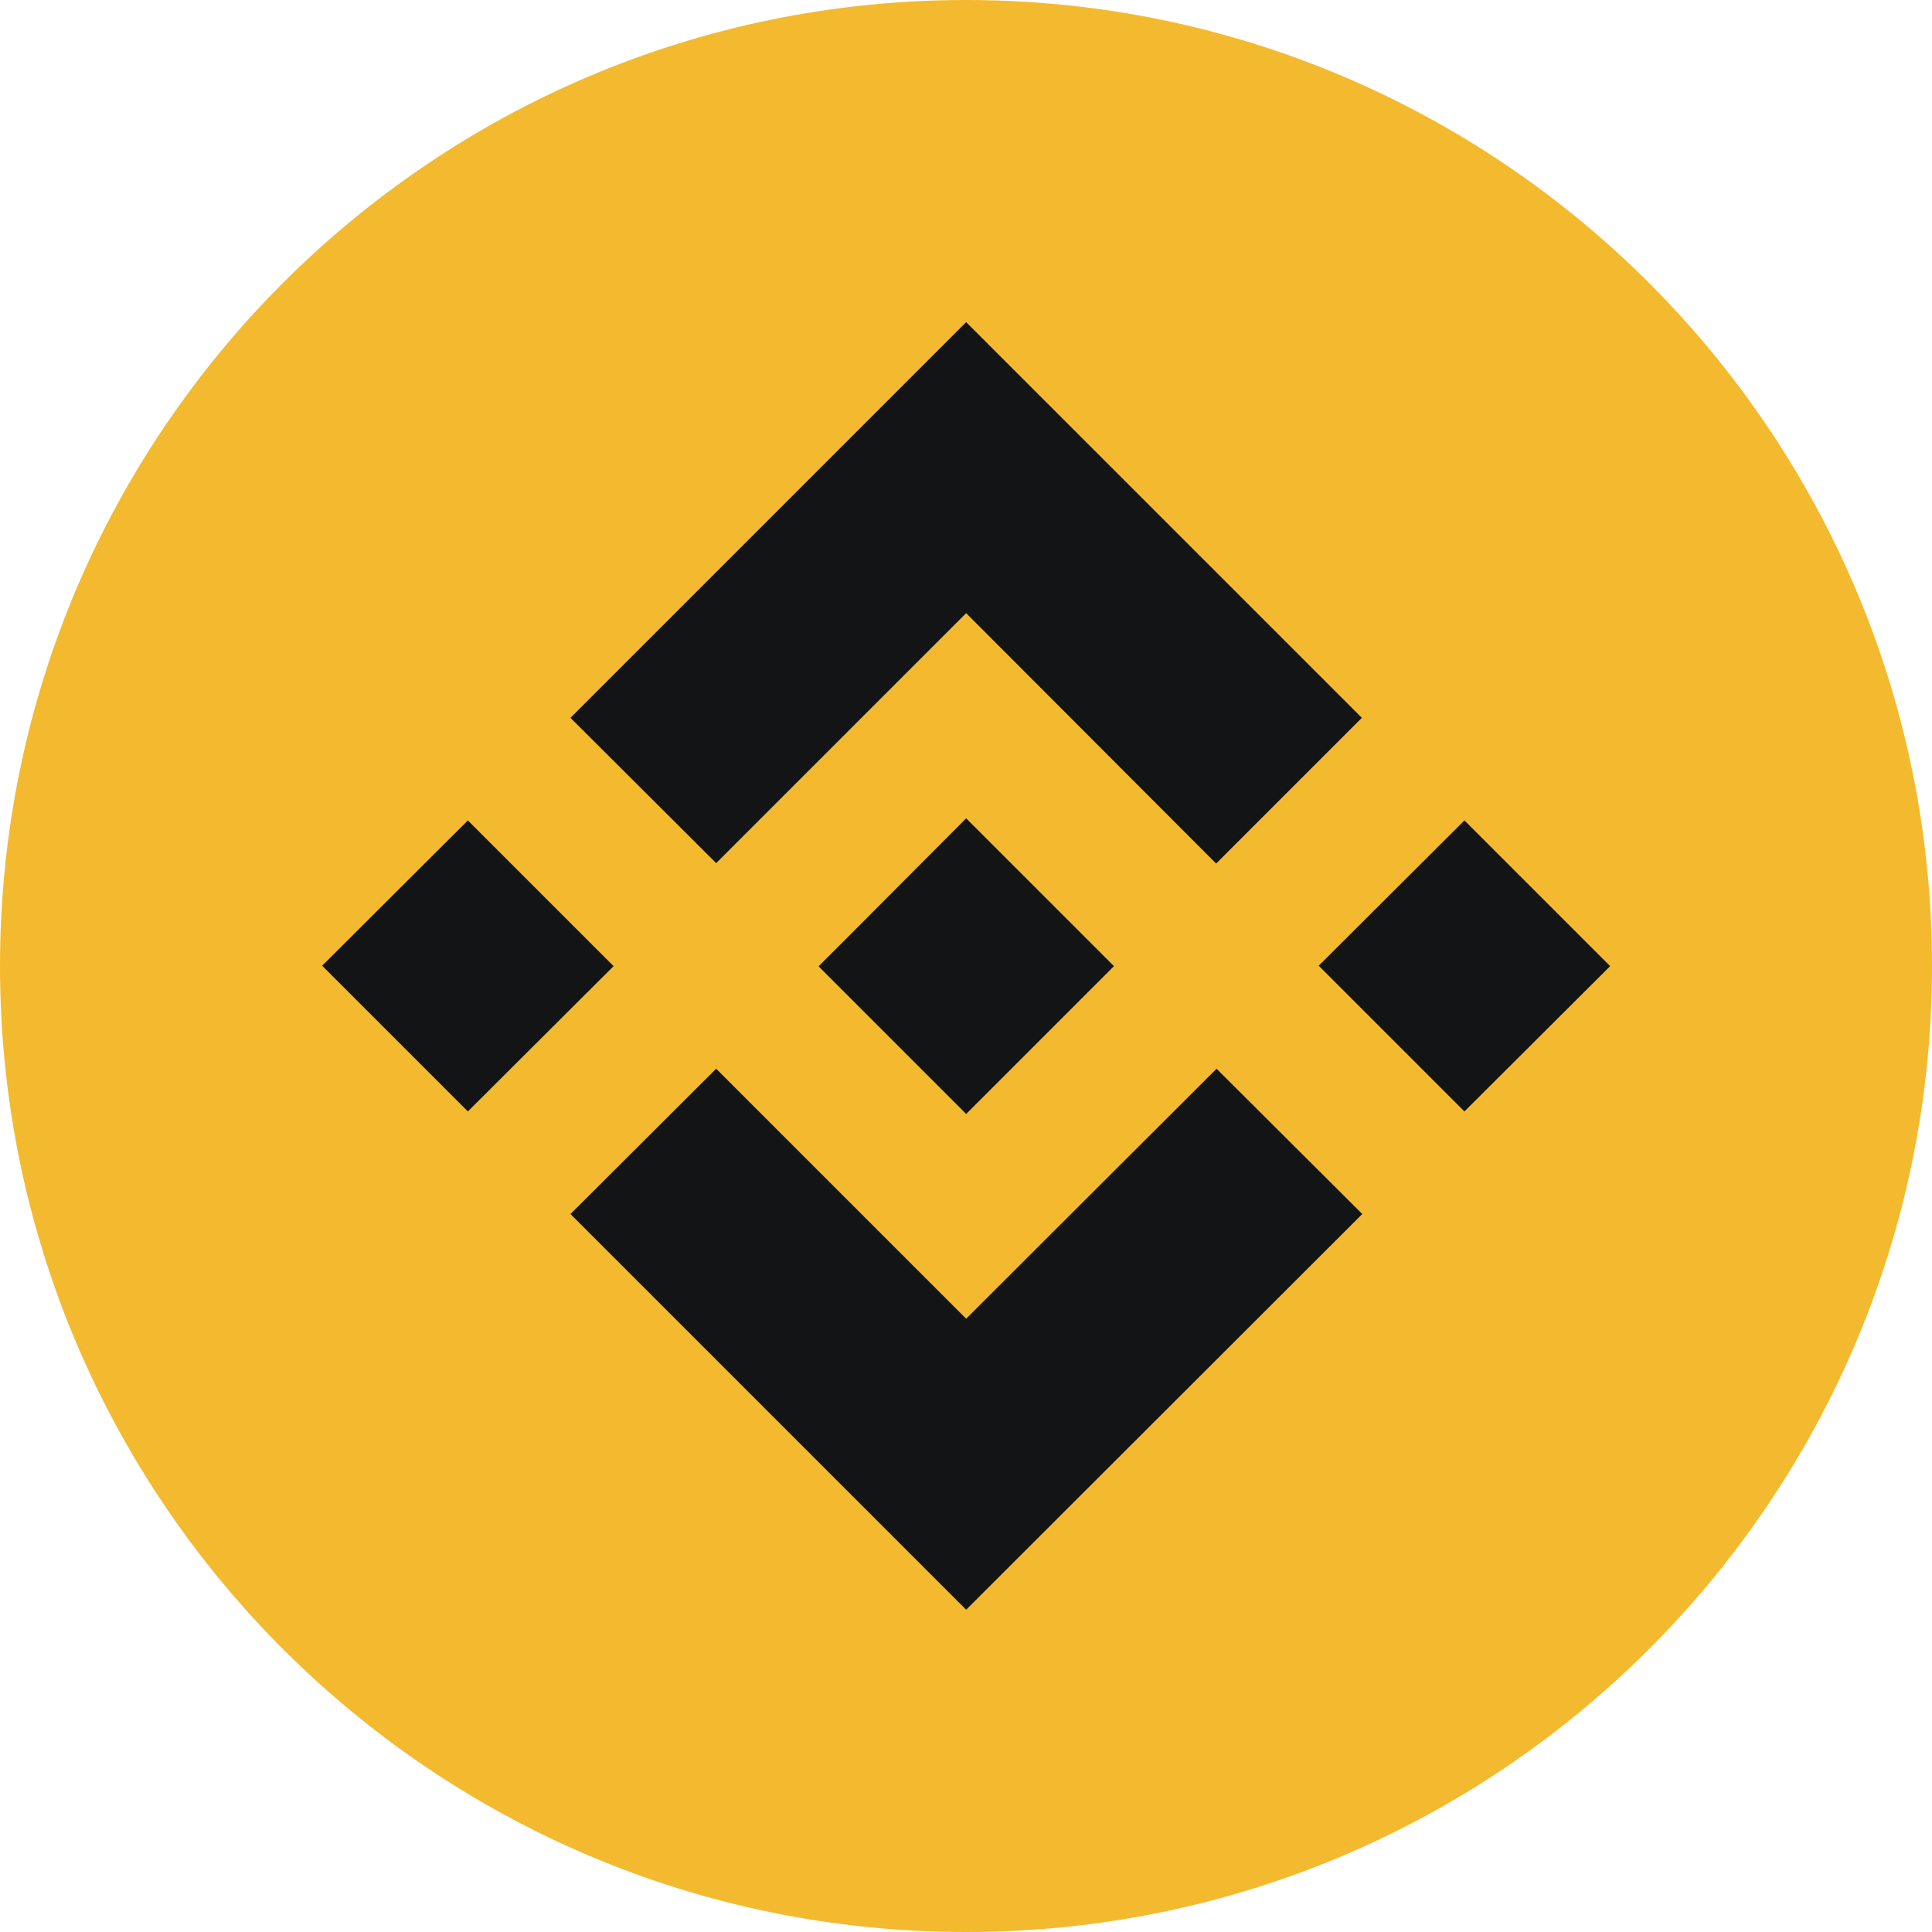
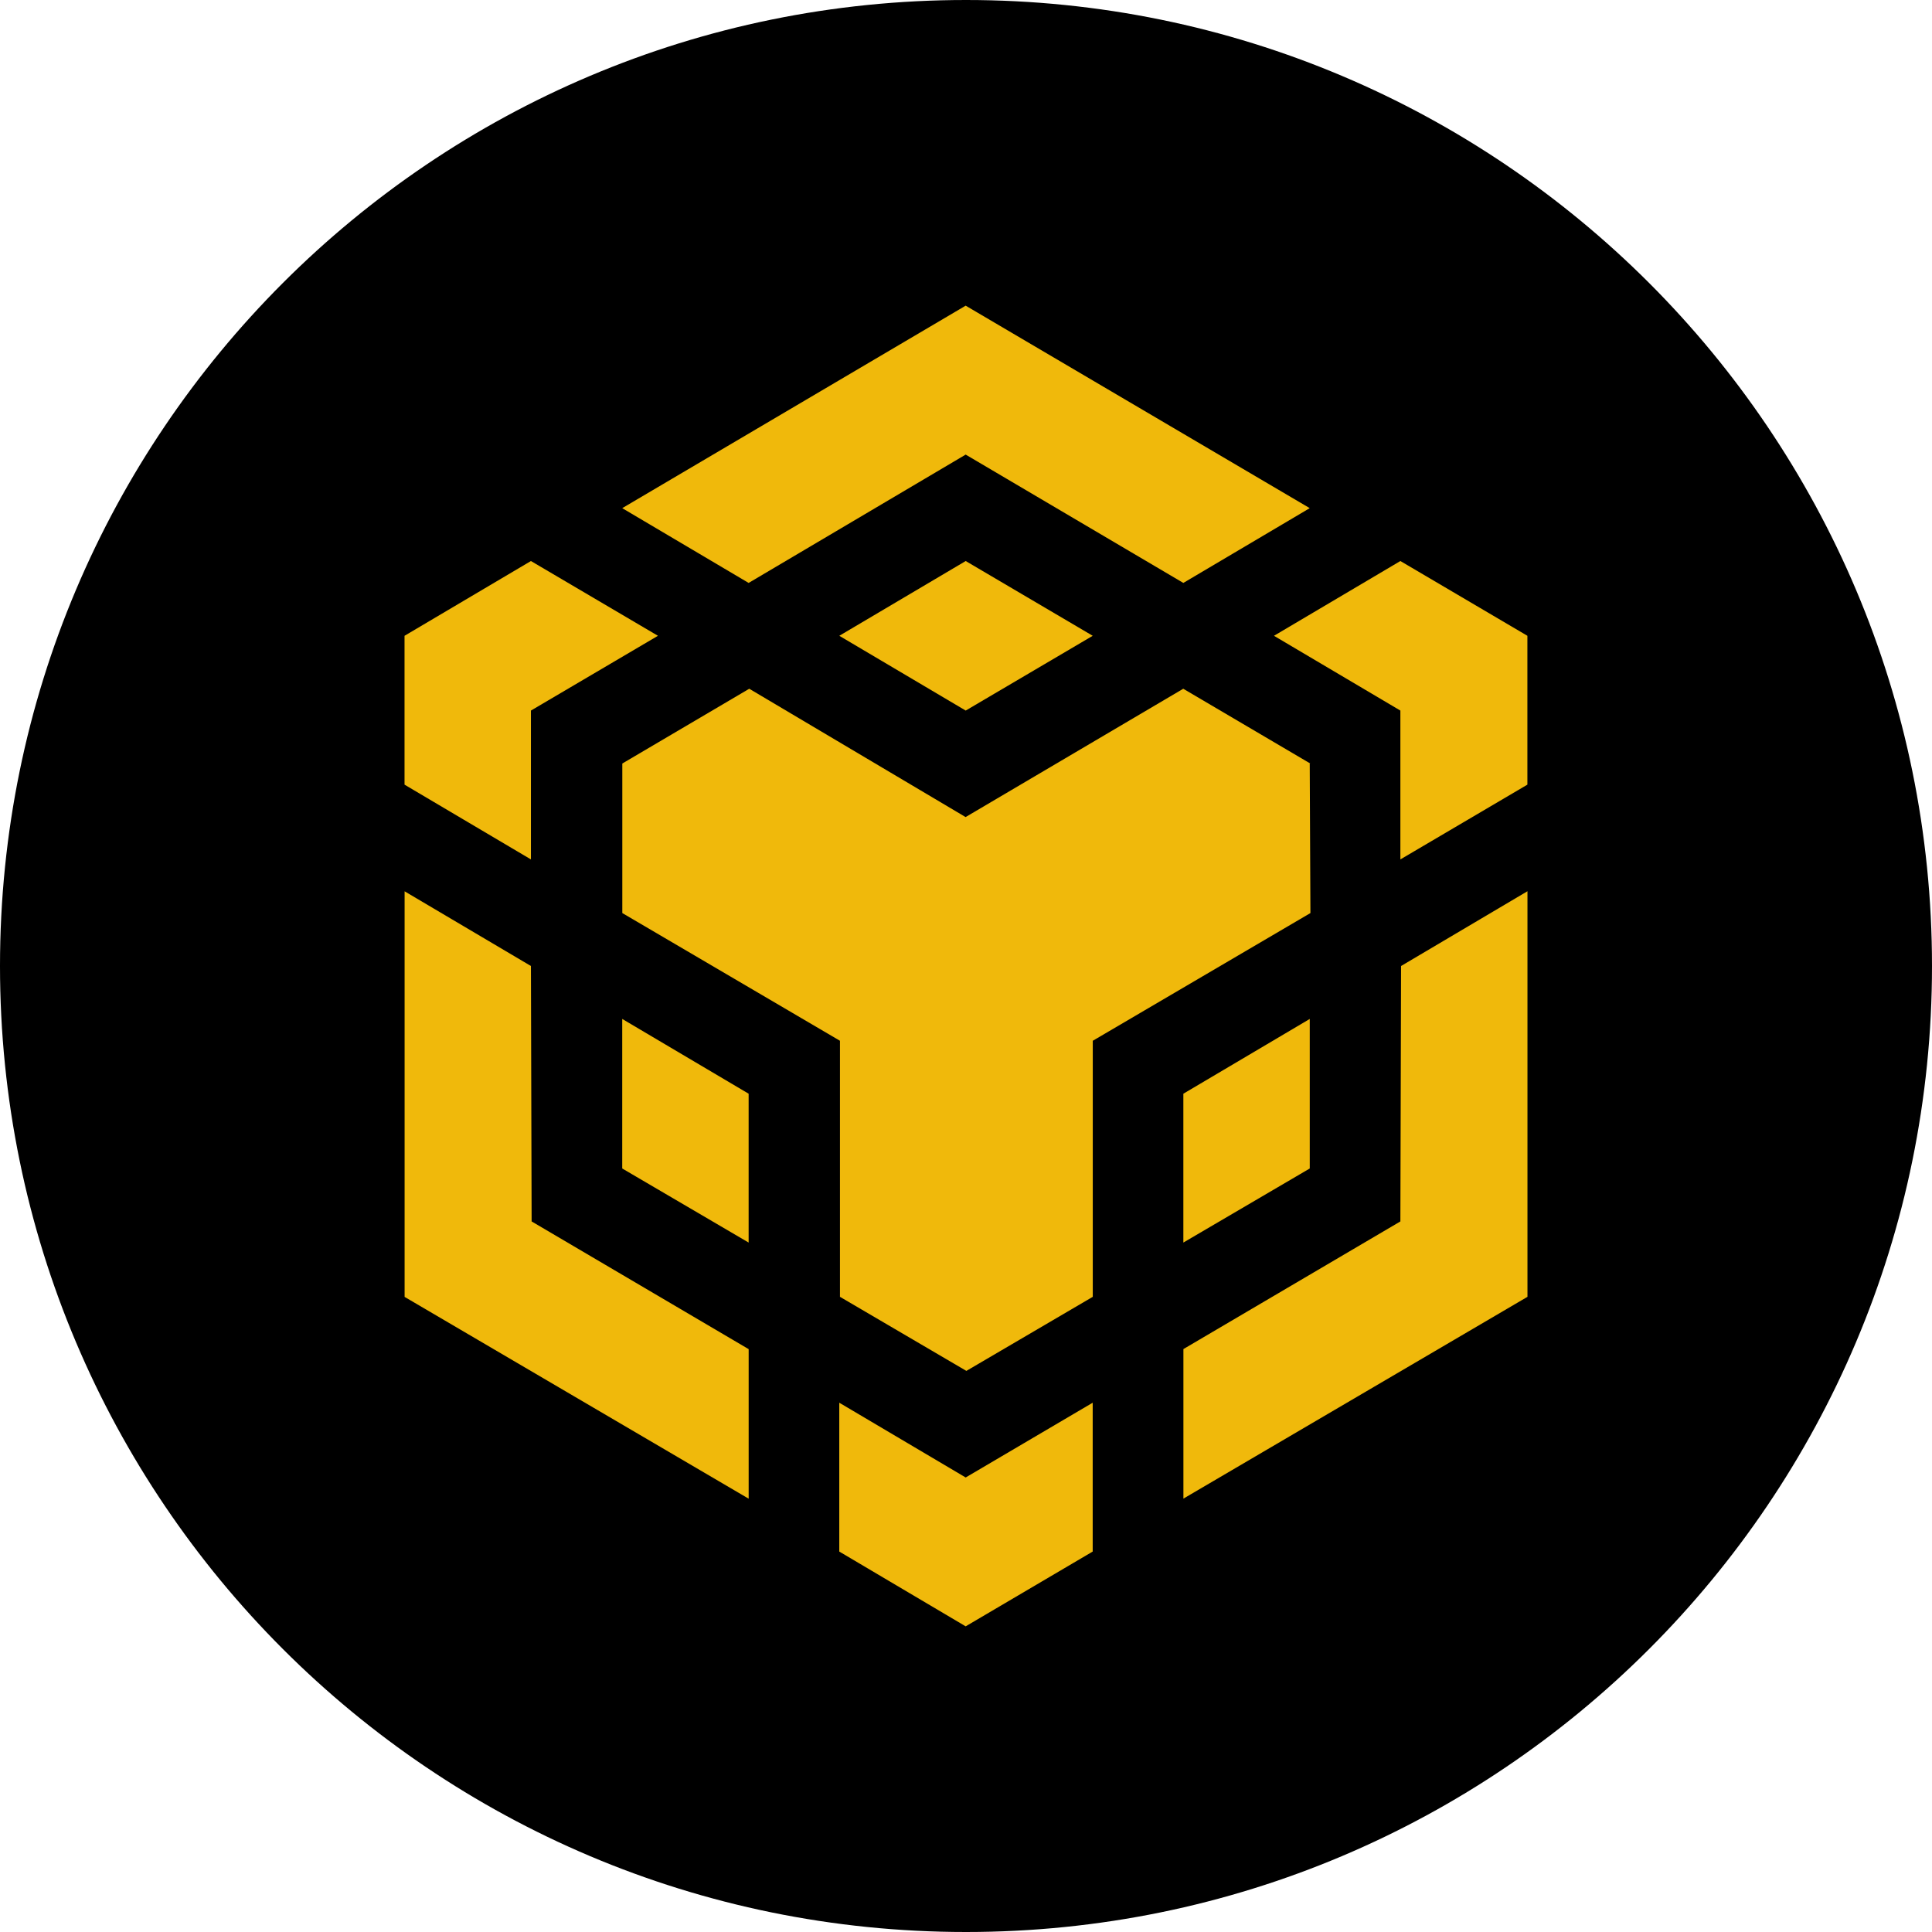
- <svg xmlns="http://www.w3.org/2000/svg" width="256" height="256" viewBox="0 0 256 256" fill="none">
-   <path d="M128 256C198.692 256 256 198.692 256 128C256 57.308 198.692 0 128 0C57.307 0 0 57.308 0 128C0 198.692 57.307 256 128 256Z" fill="#F3BA2F" />
-   <path fill-rule="evenodd" clip-rule="evenodd" d="M161.2 141.611L180.508 160.864L128.021 213.296L75.589 160.864L94.897 141.611L128.021 174.735L161.2 141.611ZM128.021 108.432L147.606 128.018L128.021 147.604L108.491 128.073V128.018L111.931 124.578L113.595 122.914L128.021 108.432ZM61.996 108.71L81.304 128.018L61.996 147.271L42.688 127.962L61.996 108.71ZM194.046 108.71L213.354 128.018L194.046 147.271L174.738 127.962L194.046 108.71ZM128.021 42.685L180.453 95.116L161.144 114.425L128.021 81.246L94.897 114.369L75.589 95.116L128.021 42.685Z" fill="#131415" />
+ <svg xmlns="http://www.w3.org/2000/svg" width="260" height="260" viewBox="0 0 260 260" fill="none">
+   <path fill-rule="evenodd" clip-rule="evenodd" d="M130 0C201.802 0 260 58.198 260 130C260 201.802 201.802 260 130 260C58.198 260 0 201.802 0 130C0 58.198 58.198 0 130 0Z" fill="black" />
+   <path d="M71.45 130L71.544 164.375L100.752 181.562V201.687L54.45 174.531V119.948L71.45 130ZM71.45 95.625V115.656L54.44 105.594V85.562L71.45 75.5L88.544 85.562L71.45 95.625ZM112.95 85.562L129.96 75.5L147.054 85.562L129.96 95.625L112.95 85.562Z" fill="#F0B90B" />
+   <path d="M83.737 157.25V137.125L100.748 147.187V167.219L83.737 157.25ZM112.946 188.771L129.956 198.833L147.05 188.771V208.802L129.956 218.865L112.946 208.802V188.771ZM171.446 85.562L188.456 75.5L205.55 85.562V105.594L188.456 115.656V95.625L171.446 85.562ZM188.456 164.375L188.55 130L205.56 119.937V174.521L159.258 201.677V181.552L188.456 164.375Z" fill="#F0B90B" />
+   <path d="M176.261 157.25L159.251 167.219V147.187L176.261 137.125V157.25Z" fill="#F0B90B" />
+   <path d="M176.258 102.75L176.352 122.875L147.06 140.063V174.521L130.05 184.49L113.039 174.521V140.063L83.748 122.875V102.75L100.831 92.688L129.946 109.958L159.237 92.688L176.331 102.75H176.258ZM83.737 68.385L129.956 41.135L176.258 68.385L159.248 78.448L129.956 61.177L100.748 78.448L83.737 68.385Z" fill="#F0B90B" />
</svg>
